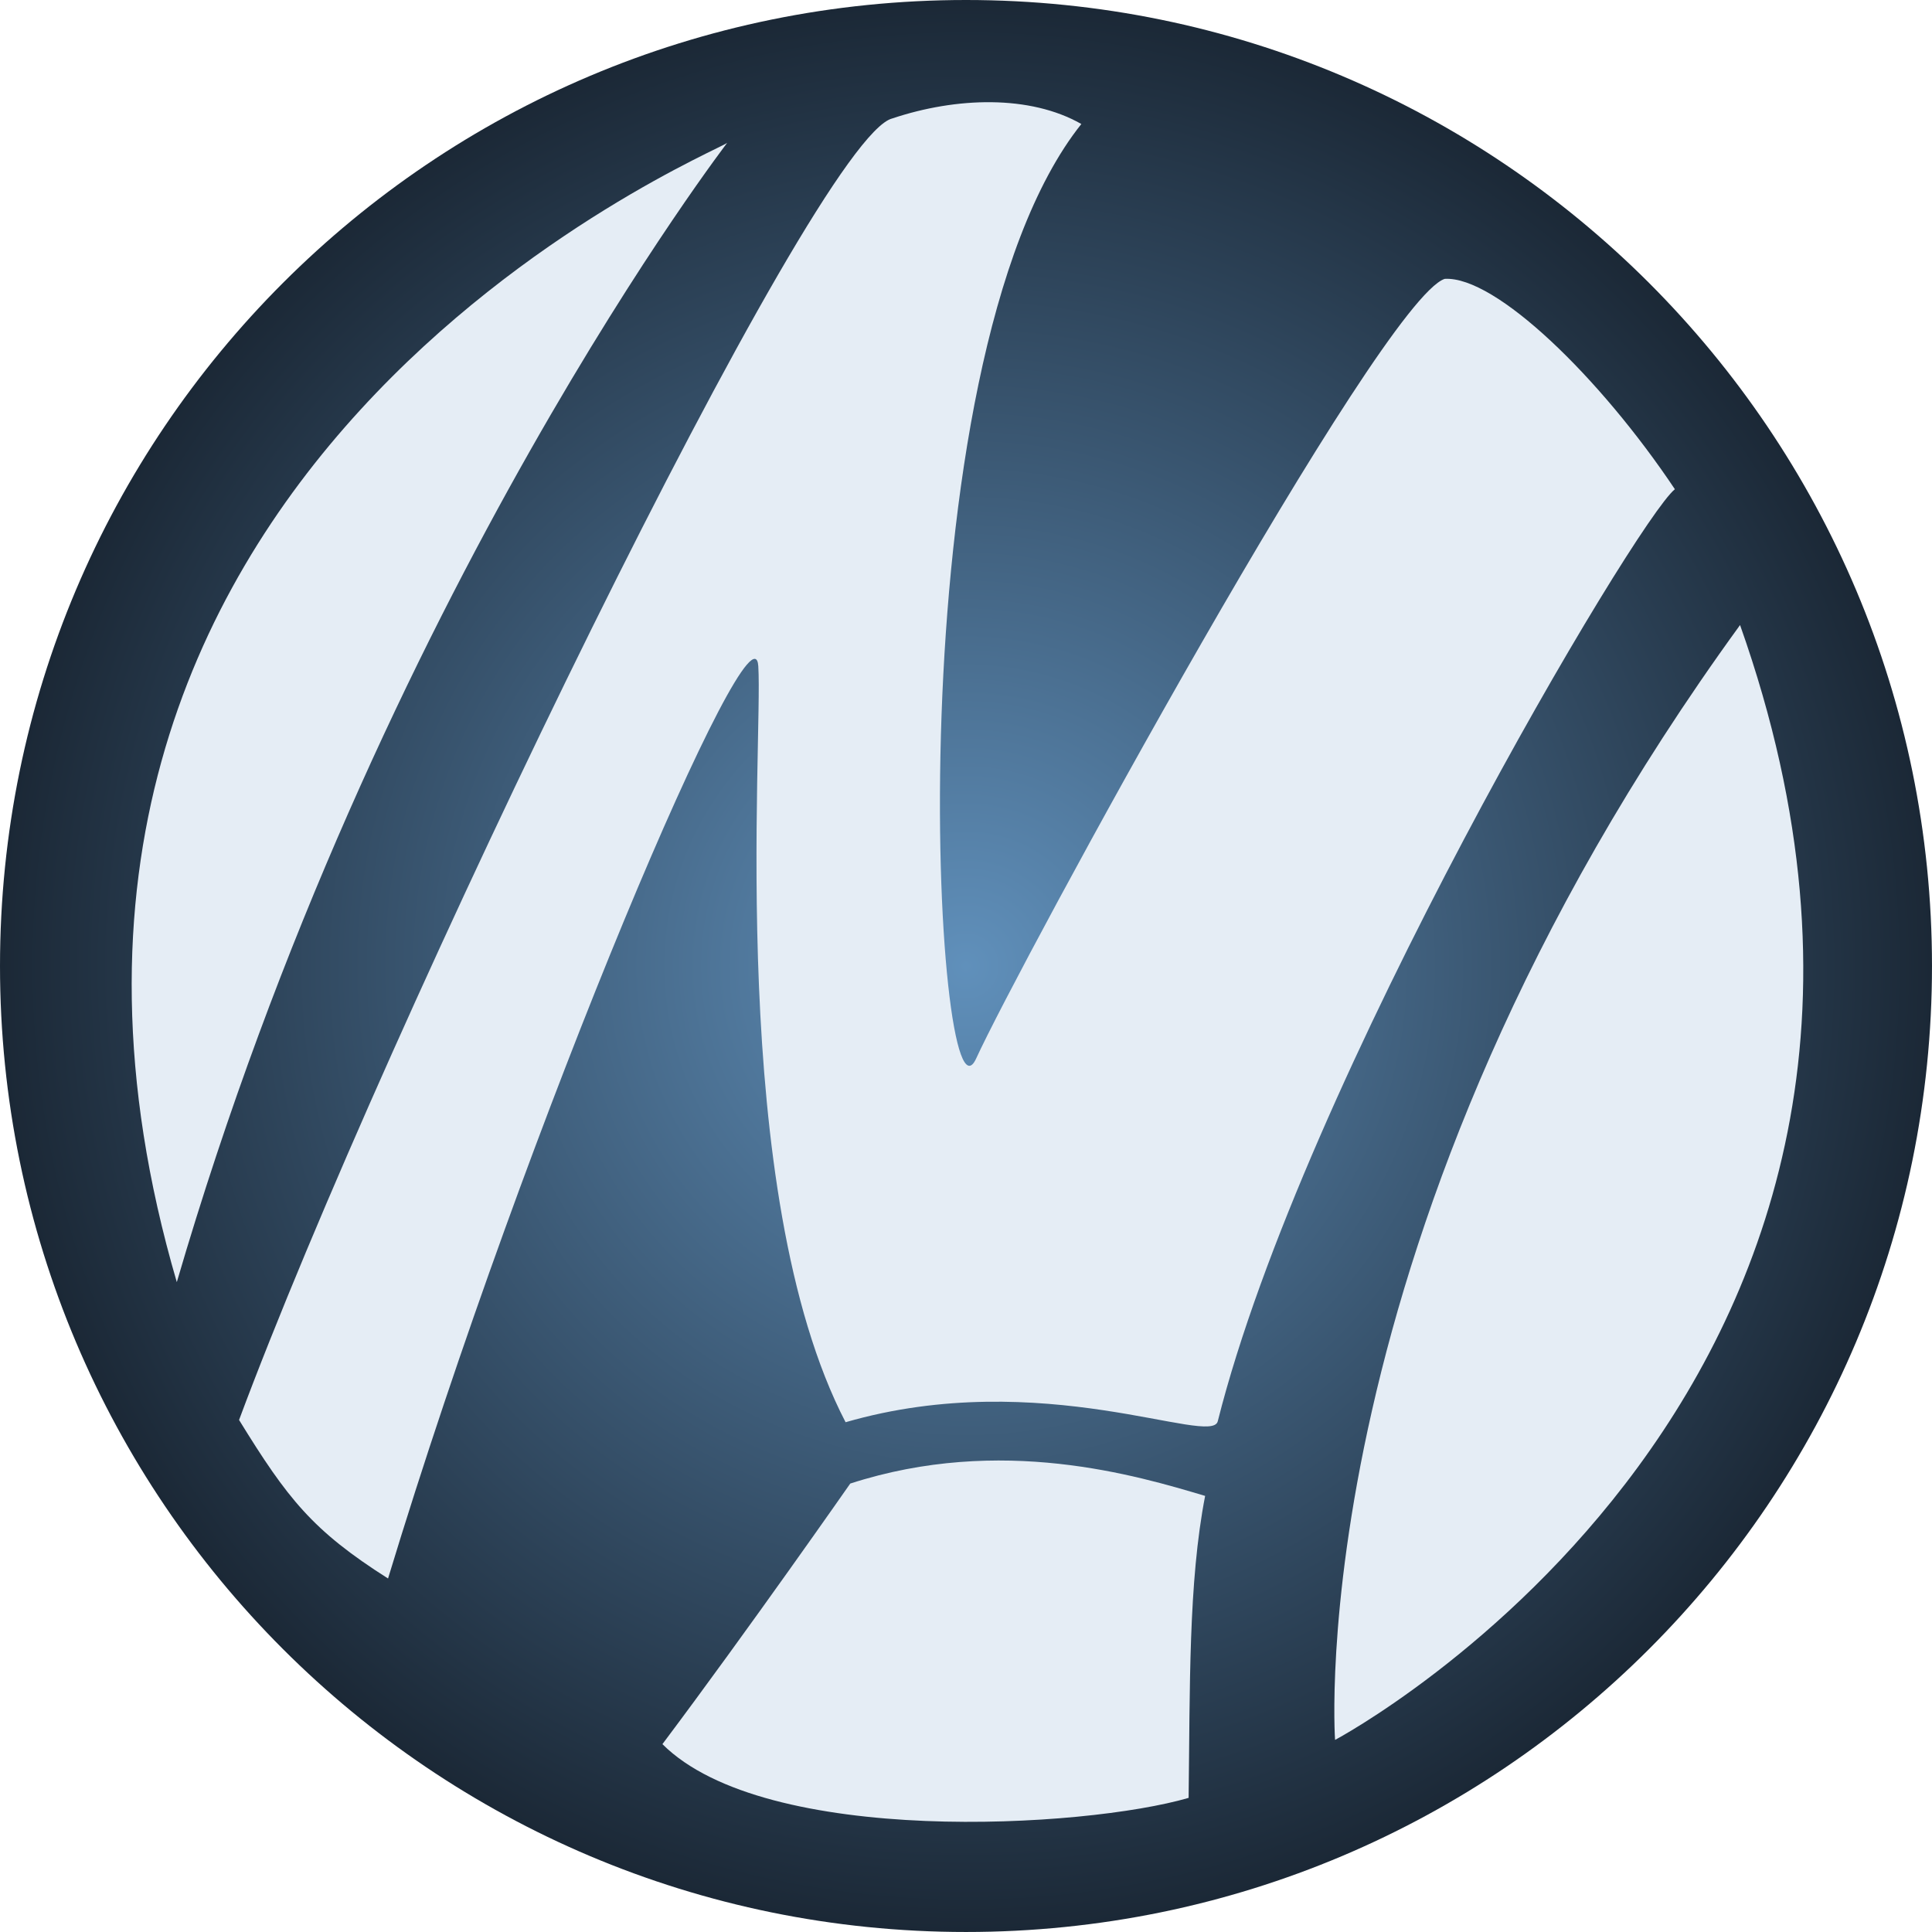
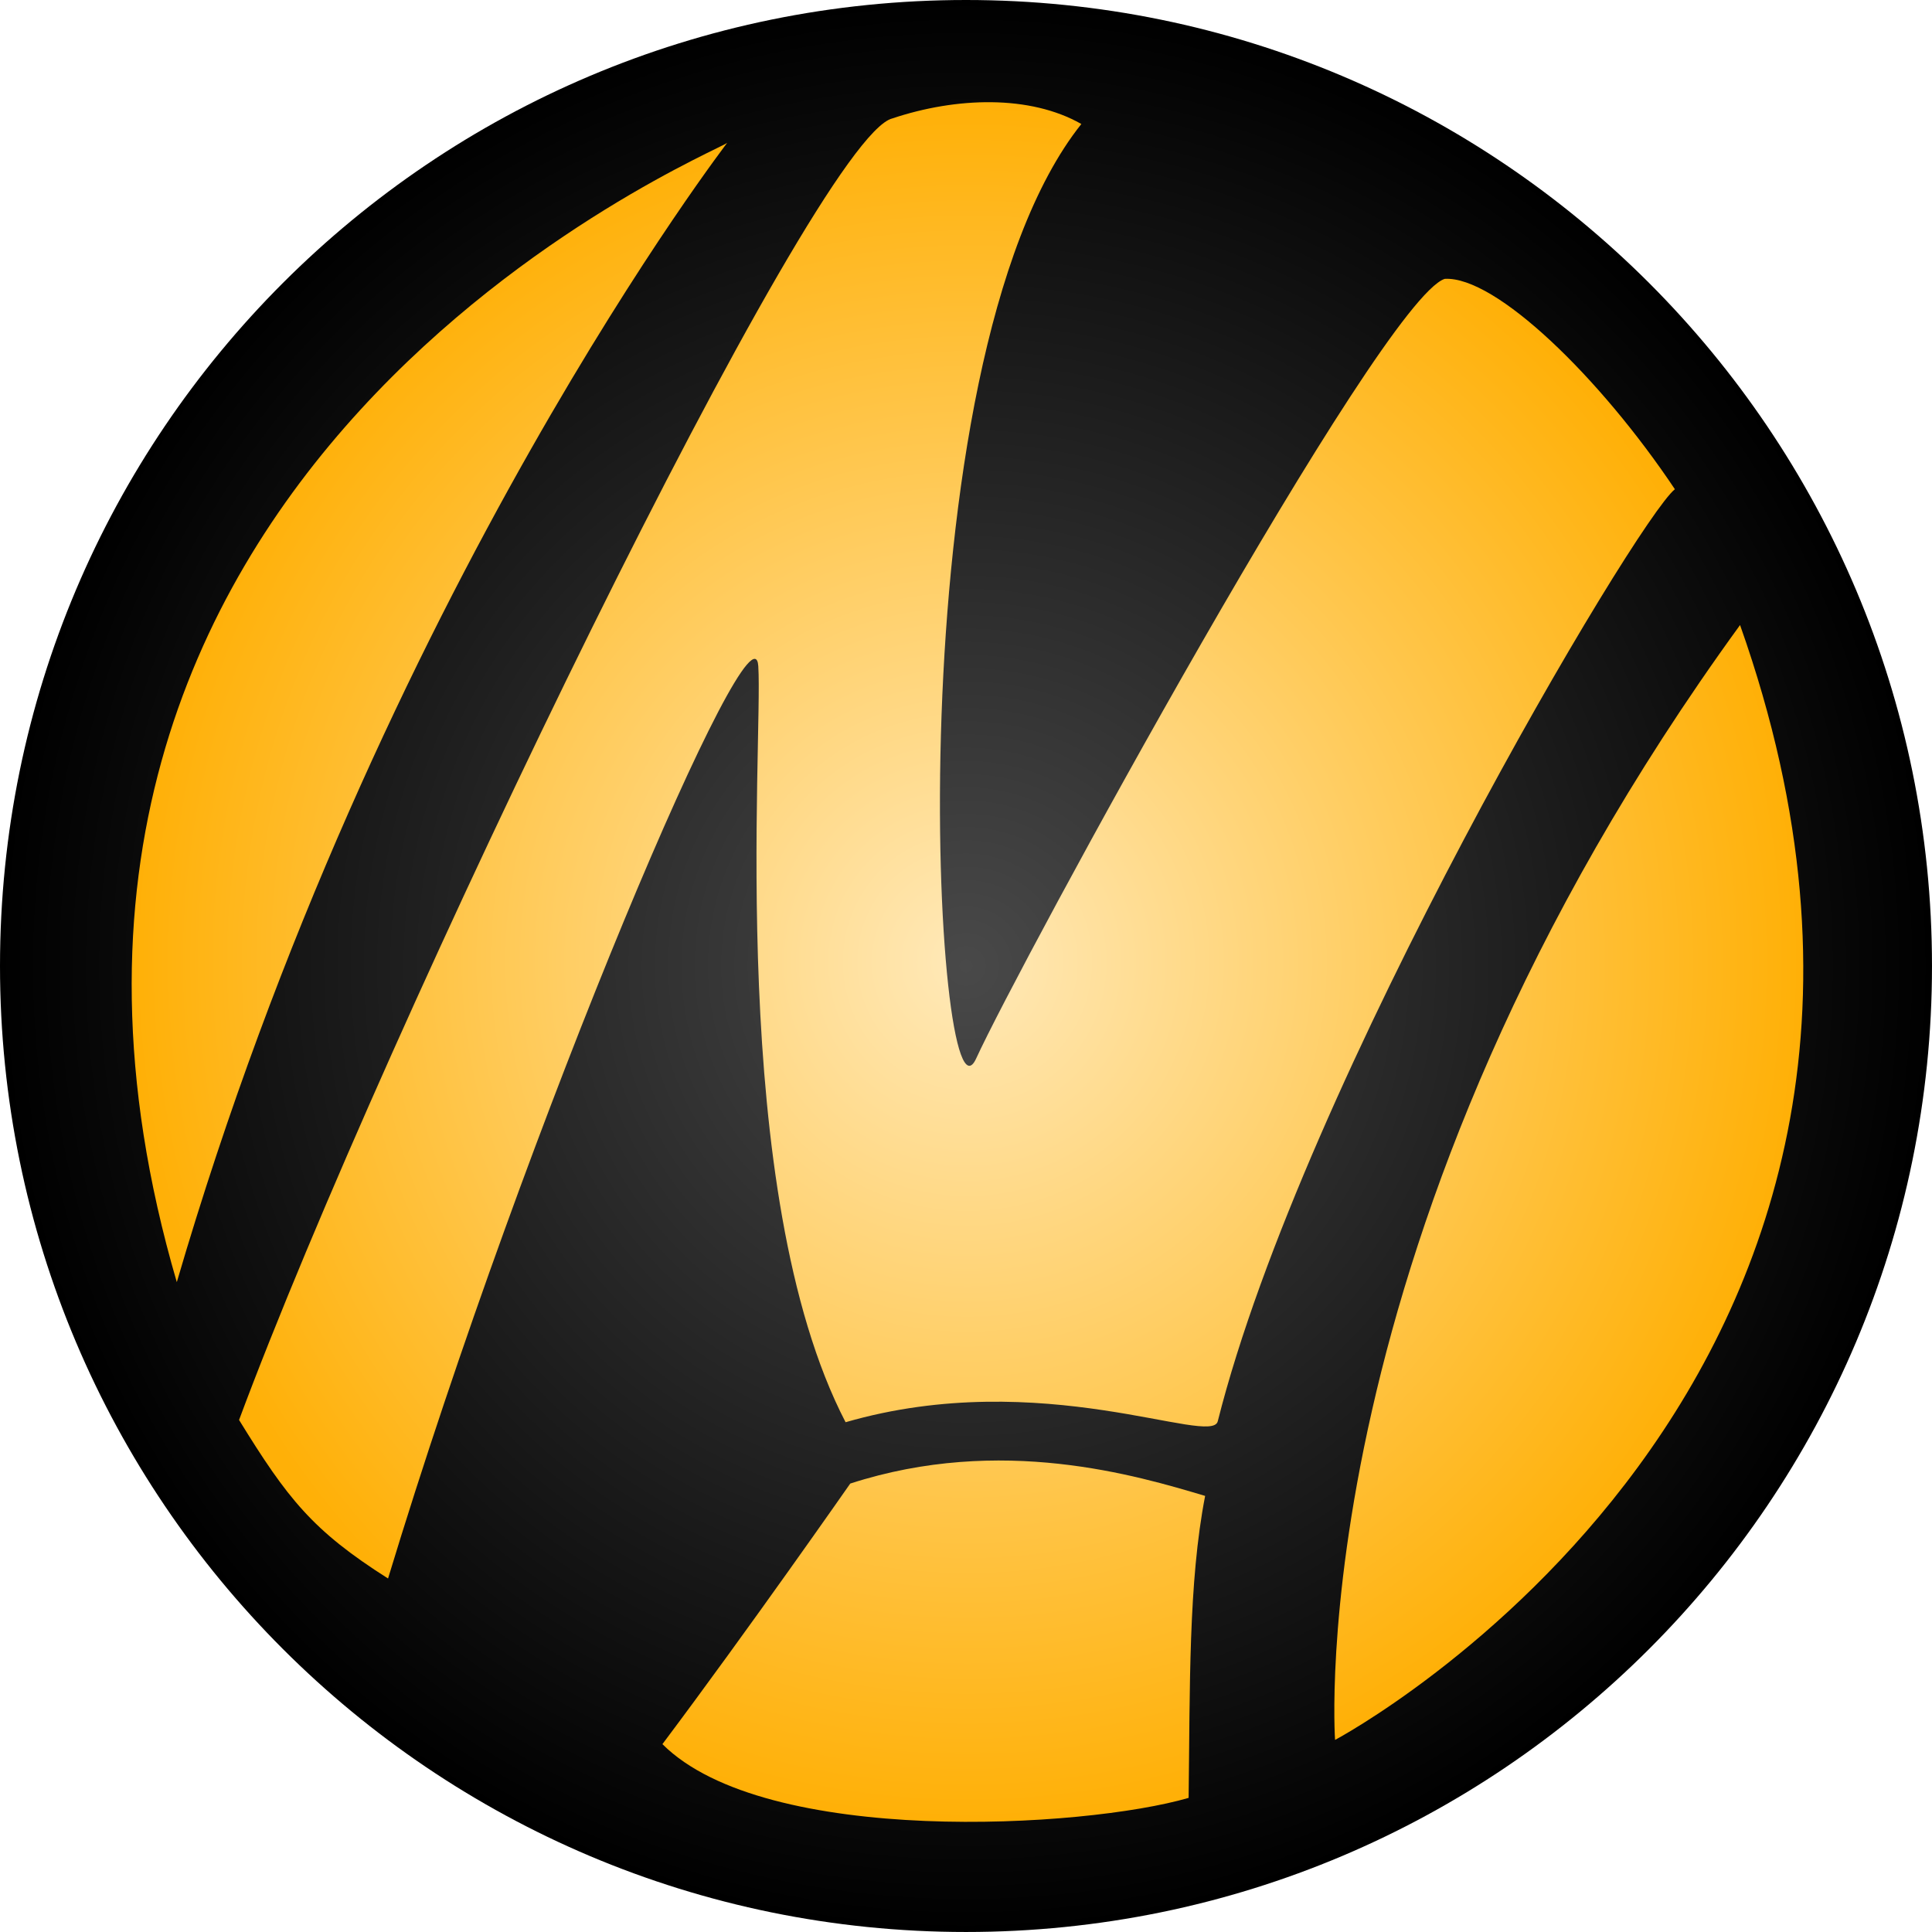
<svg xmlns="http://www.w3.org/2000/svg" xmlns:xlink="http://www.w3.org/1999/xlink" width="512" height="512" viewBox="0 0 135.467 135.467" version="1.1" id="svg5" xml:space="preserve">
  <defs id="defs2">
+     <linearGradient id="linearGradient15">
+       <stop style="stop-color:#ffe9b9;stop-opacity:1;" offset="0" id="stop15" />
+       <stop style="stop-color:#ffb007;stop-opacity:1;" offset="1" id="stop16" />
+     </linearGradient>
    <linearGradient id="linearGradient1">
-       <stop style="stop-color:#6090bb;stop-opacity:1;" offset="0" id="stop1" />
-       <stop style="stop-color:#1b2836;stop-opacity:1;" offset="1" id="stop2" />
+       <stop style="stop-color:#494949;stop-opacity:1;" offset="0" id="stop1" />
+       <stop style="stop-color:#000000;stop-opacity:1;" offset="1" id="stop2" />
    </linearGradient>
    <radialGradient xlink:href="#linearGradient1" id="radialGradient2" cx="133.258" cy="176.758" fx="133.258" fy="176.758" r="64.035" gradientUnits="userSpaceOnUse" gradientTransform="matrix(1.057755,0,0,1.057755,-7.696305,-10.20866)" />
+     <radialGradient xlink:href="#linearGradient15" id="radialGradient16" cx="133.362" cy="176.48" fx="133.362" fy="176.48" r="58.604" gradientTransform="matrix(1,0,0,1.028738,0,-5.071672)" gradientUnits="userSpaceOnUse" />
  </defs>
  <g id="layer1" transform="translate(-65.52468,-109.0249)">
    <circle style="fill:url(#radialGradient2);stroke-width:0.5;stroke-linecap:round;stroke-linejoin:bevel" id="path1" cx="133.258" cy="176.758" r="67.733" />
-     <path style="opacity:1;fill:#e5edf5;fill-opacity:1;stroke:none;stroke-width:0.386" d="m 125.142,213.049 c 0,0 -7.154,10.254 -13.17,18.27 7.226,7.218 29.616,5.892 36.896,3.768 0.101,-7.707 -0.022,-15.124 1.158,-21.173 -4.767,-1.419 -14.302,-4.294 -24.885,-0.865 z" id="path580" />
-     <path style="opacity:1;fill:#e5edf5;fill-opacity:1;stroke:none;stroke-width:0.386" d="m 150.914,208.67 c 5.988,-23.784 29.311,-63.135 32.049,-65.342 -5.245,-7.845 -12.574,-14.961 -16.14,-14.75 -4.525,1.508 -29.918,48.238 -32.85,54.661 -2.933,6.424 -6.005,-48.733 7.373,-65.519 -3.603,-2.053 -8.764,-1.892 -13.253,-0.391 -5.422,1.322 -35.541,63.68 -45.806,91.26 3.406,5.529 5.143,7.751 10.446,11.116 9.845,-32.426 25.626,-69.252 25.961,-63.973 0.335,5.279 -2.246,36.899 6.121,53.016 13.771,-3.984 25.707,1.764 26.099,-0.08 z" id="path714" />
-     <path style="opacity:1;fill:#e5edf5;fill-opacity:1;stroke:none;stroke-width:0.386" d="m 77.922,198.925 c 14.14,-48.37 39.043,-80.455 38.594,-79.889 -0.449,0.566 -55.298,22.757 -38.594,79.889 z" id="path812" />
-     <path style="fill:#e5edf5;fill-opacity:1;stroke:none;stroke-width:0.386" d="m 159.136,231.023 c 0,0 -2.553,-35.576 28.397,-78.172 18.825,53.125 -28.397,78.172 -28.397,78.172 z" id="path355" />
+     <g id="g14" style="fill:url(#radialGradient16)">
+       <path style="opacity:1;fill:url(#radialGradient16);fill-opacity:1;stroke:none;stroke-width:0.386" d="m 125.142,213.049 c 0,0 -7.154,10.254 -13.17,18.27 7.226,7.218 29.616,5.892 36.896,3.768 0.101,-7.707 -0.022,-15.124 1.158,-21.173 -4.767,-1.419 -14.302,-4.294 -24.885,-0.865 z" id="path580" />
+       <path style="opacity:1;fill:url(#radialGradient16);fill-opacity:1;stroke:none;stroke-width:0.386" d="m 150.914,208.67 c 5.988,-23.784 29.311,-63.135 32.049,-65.342 -5.245,-7.845 -12.574,-14.961 -16.14,-14.75 -4.525,1.508 -29.918,48.238 -32.85,54.661 -2.933,6.424 -6.005,-48.733 7.373,-65.519 -3.603,-2.053 -8.764,-1.892 -13.253,-0.391 -5.422,1.322 -35.541,63.68 -45.806,91.26 3.406,5.529 5.143,7.751 10.446,11.116 9.845,-32.426 25.626,-69.252 25.961,-63.973 0.335,5.279 -2.246,36.899 6.121,53.016 13.771,-3.984 25.707,1.764 26.099,-0.08 z" id="path714" />
+       <path style="opacity:1;fill:url(#radialGradient16);fill-opacity:1;stroke:none;stroke-width:0.386" d="m 77.922,198.925 c 14.14,-48.37 39.043,-80.455 38.594,-79.889 -0.449,0.566 -55.298,22.757 -38.594,79.889 z" id="path812" />
+       <path style="fill:url(#radialGradient16);fill-opacity:1;stroke:none;stroke-width:0.386" d="m 159.136,231.023 c 0,0 -2.553,-35.576 28.397,-78.172 18.825,53.125 -28.397,78.172 -28.397,78.172 z" id="path355" />
+     </g>
  </g>
</svg>
